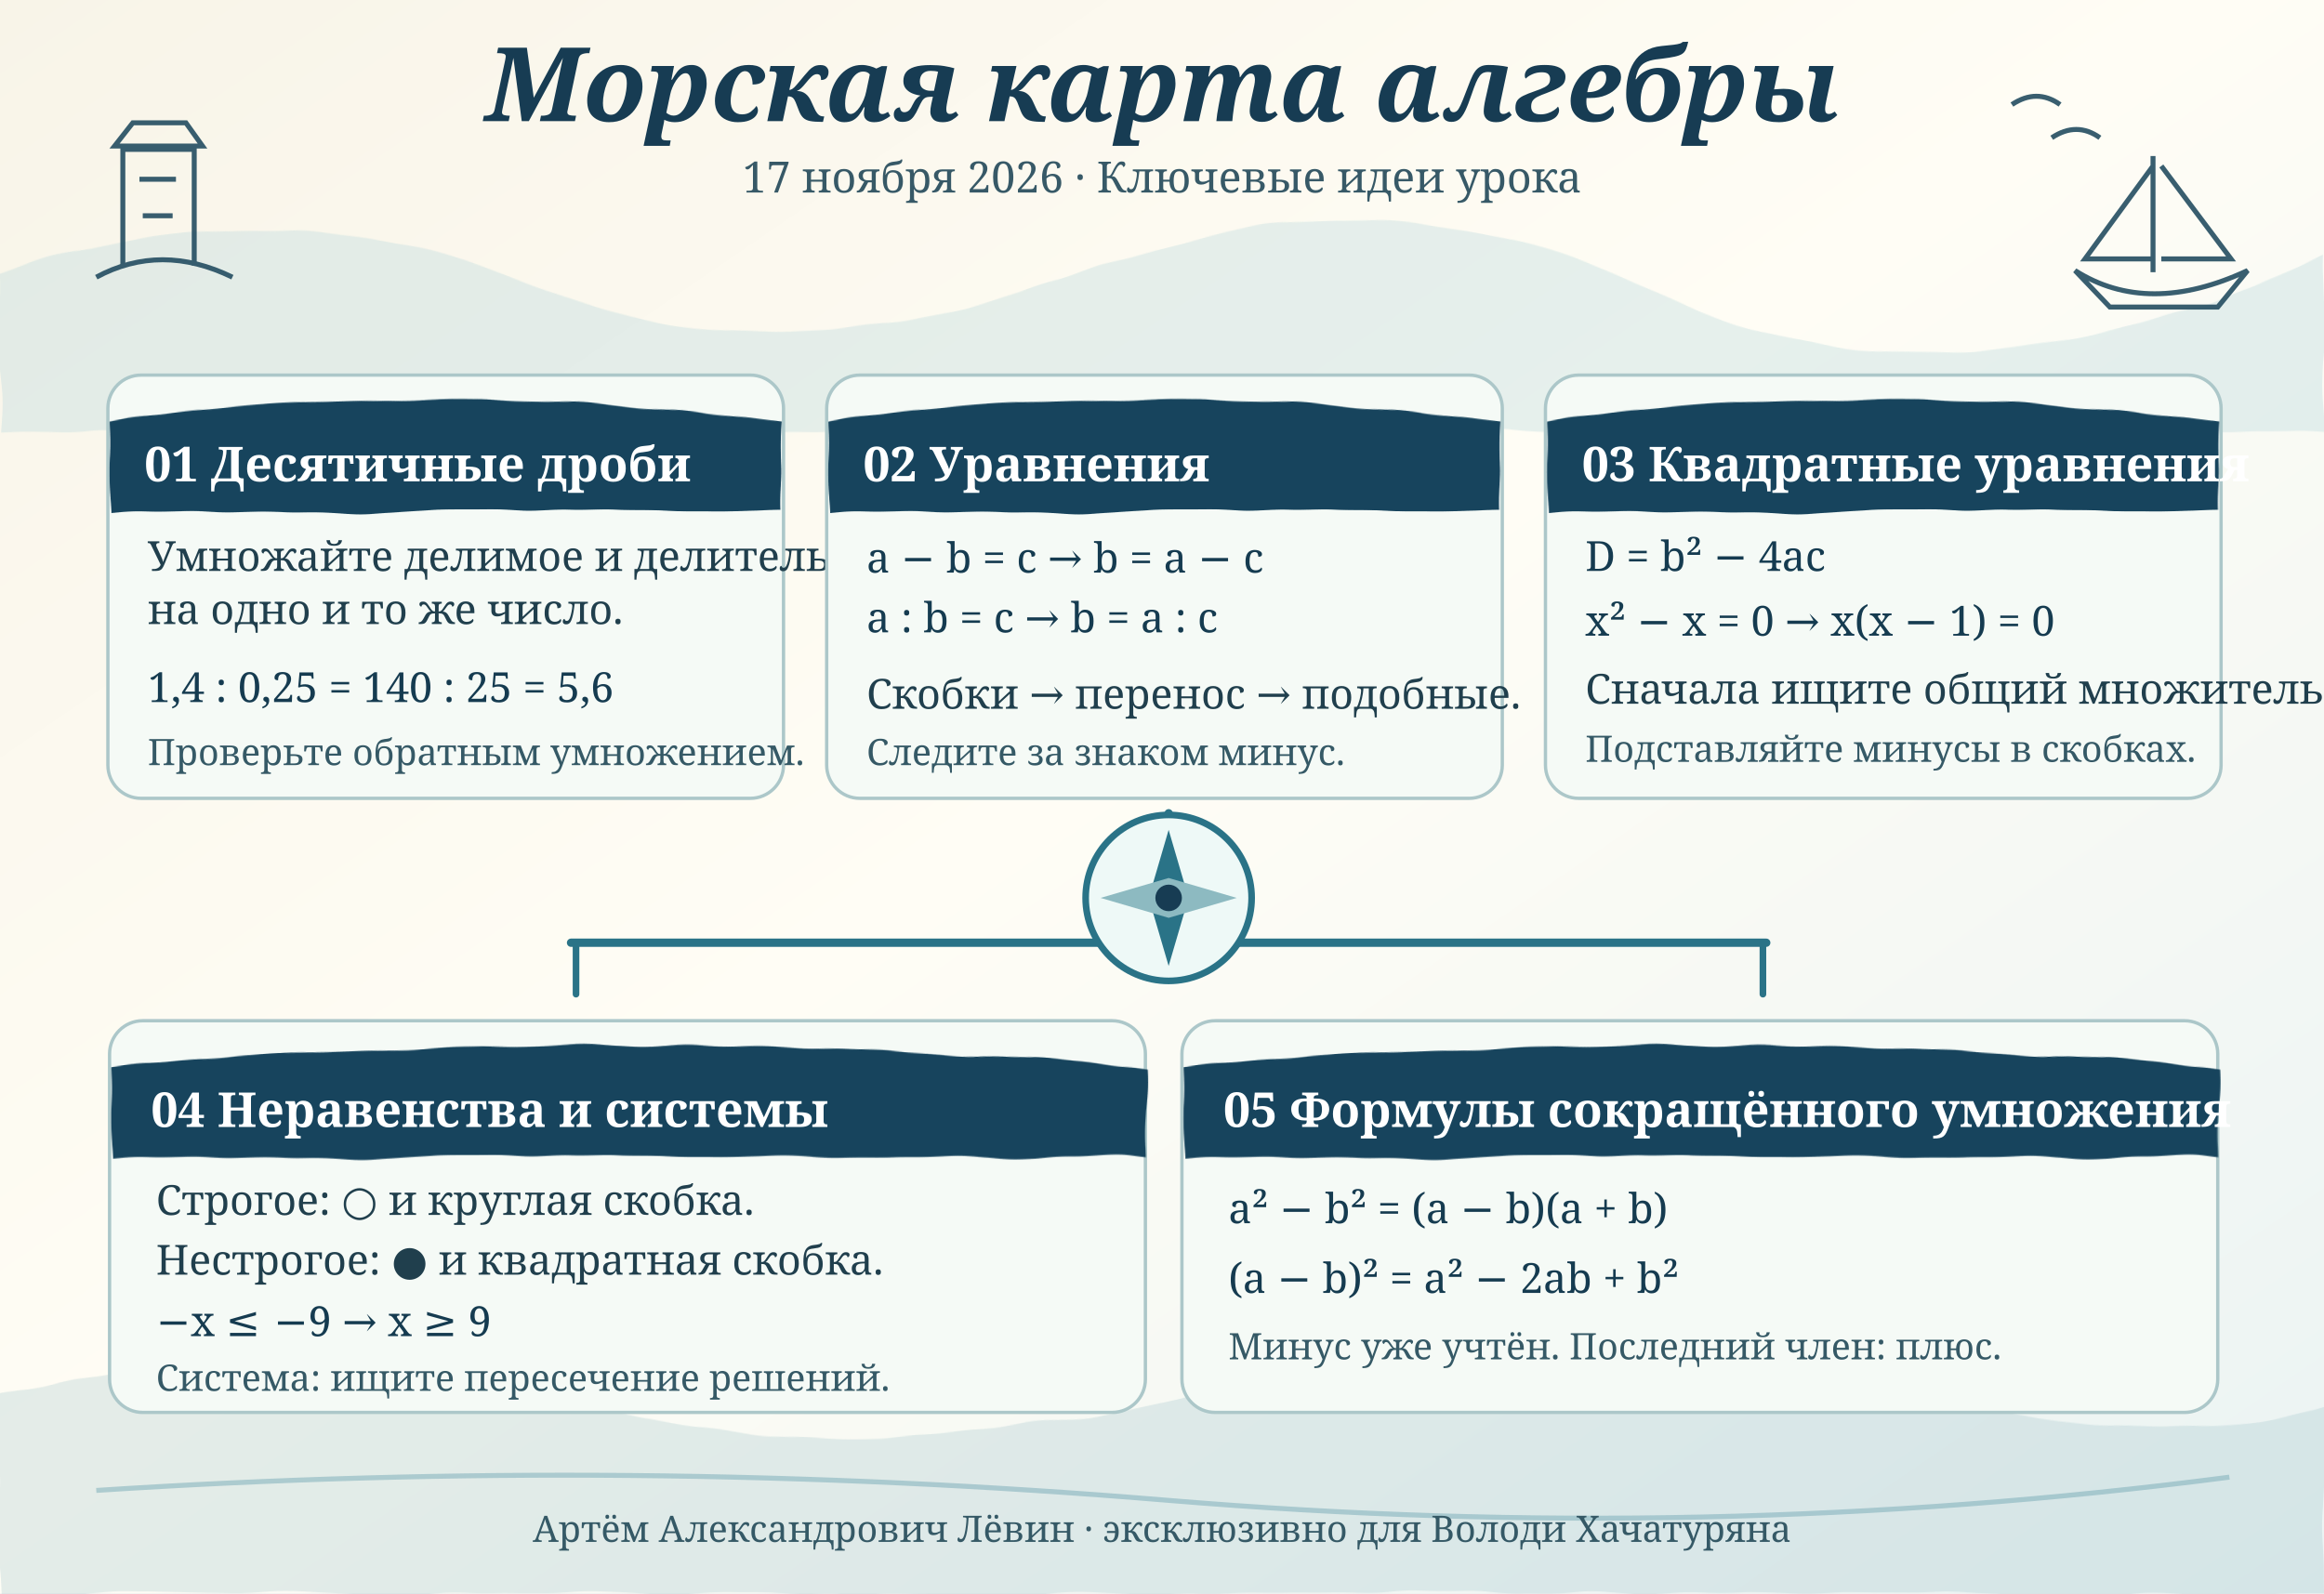
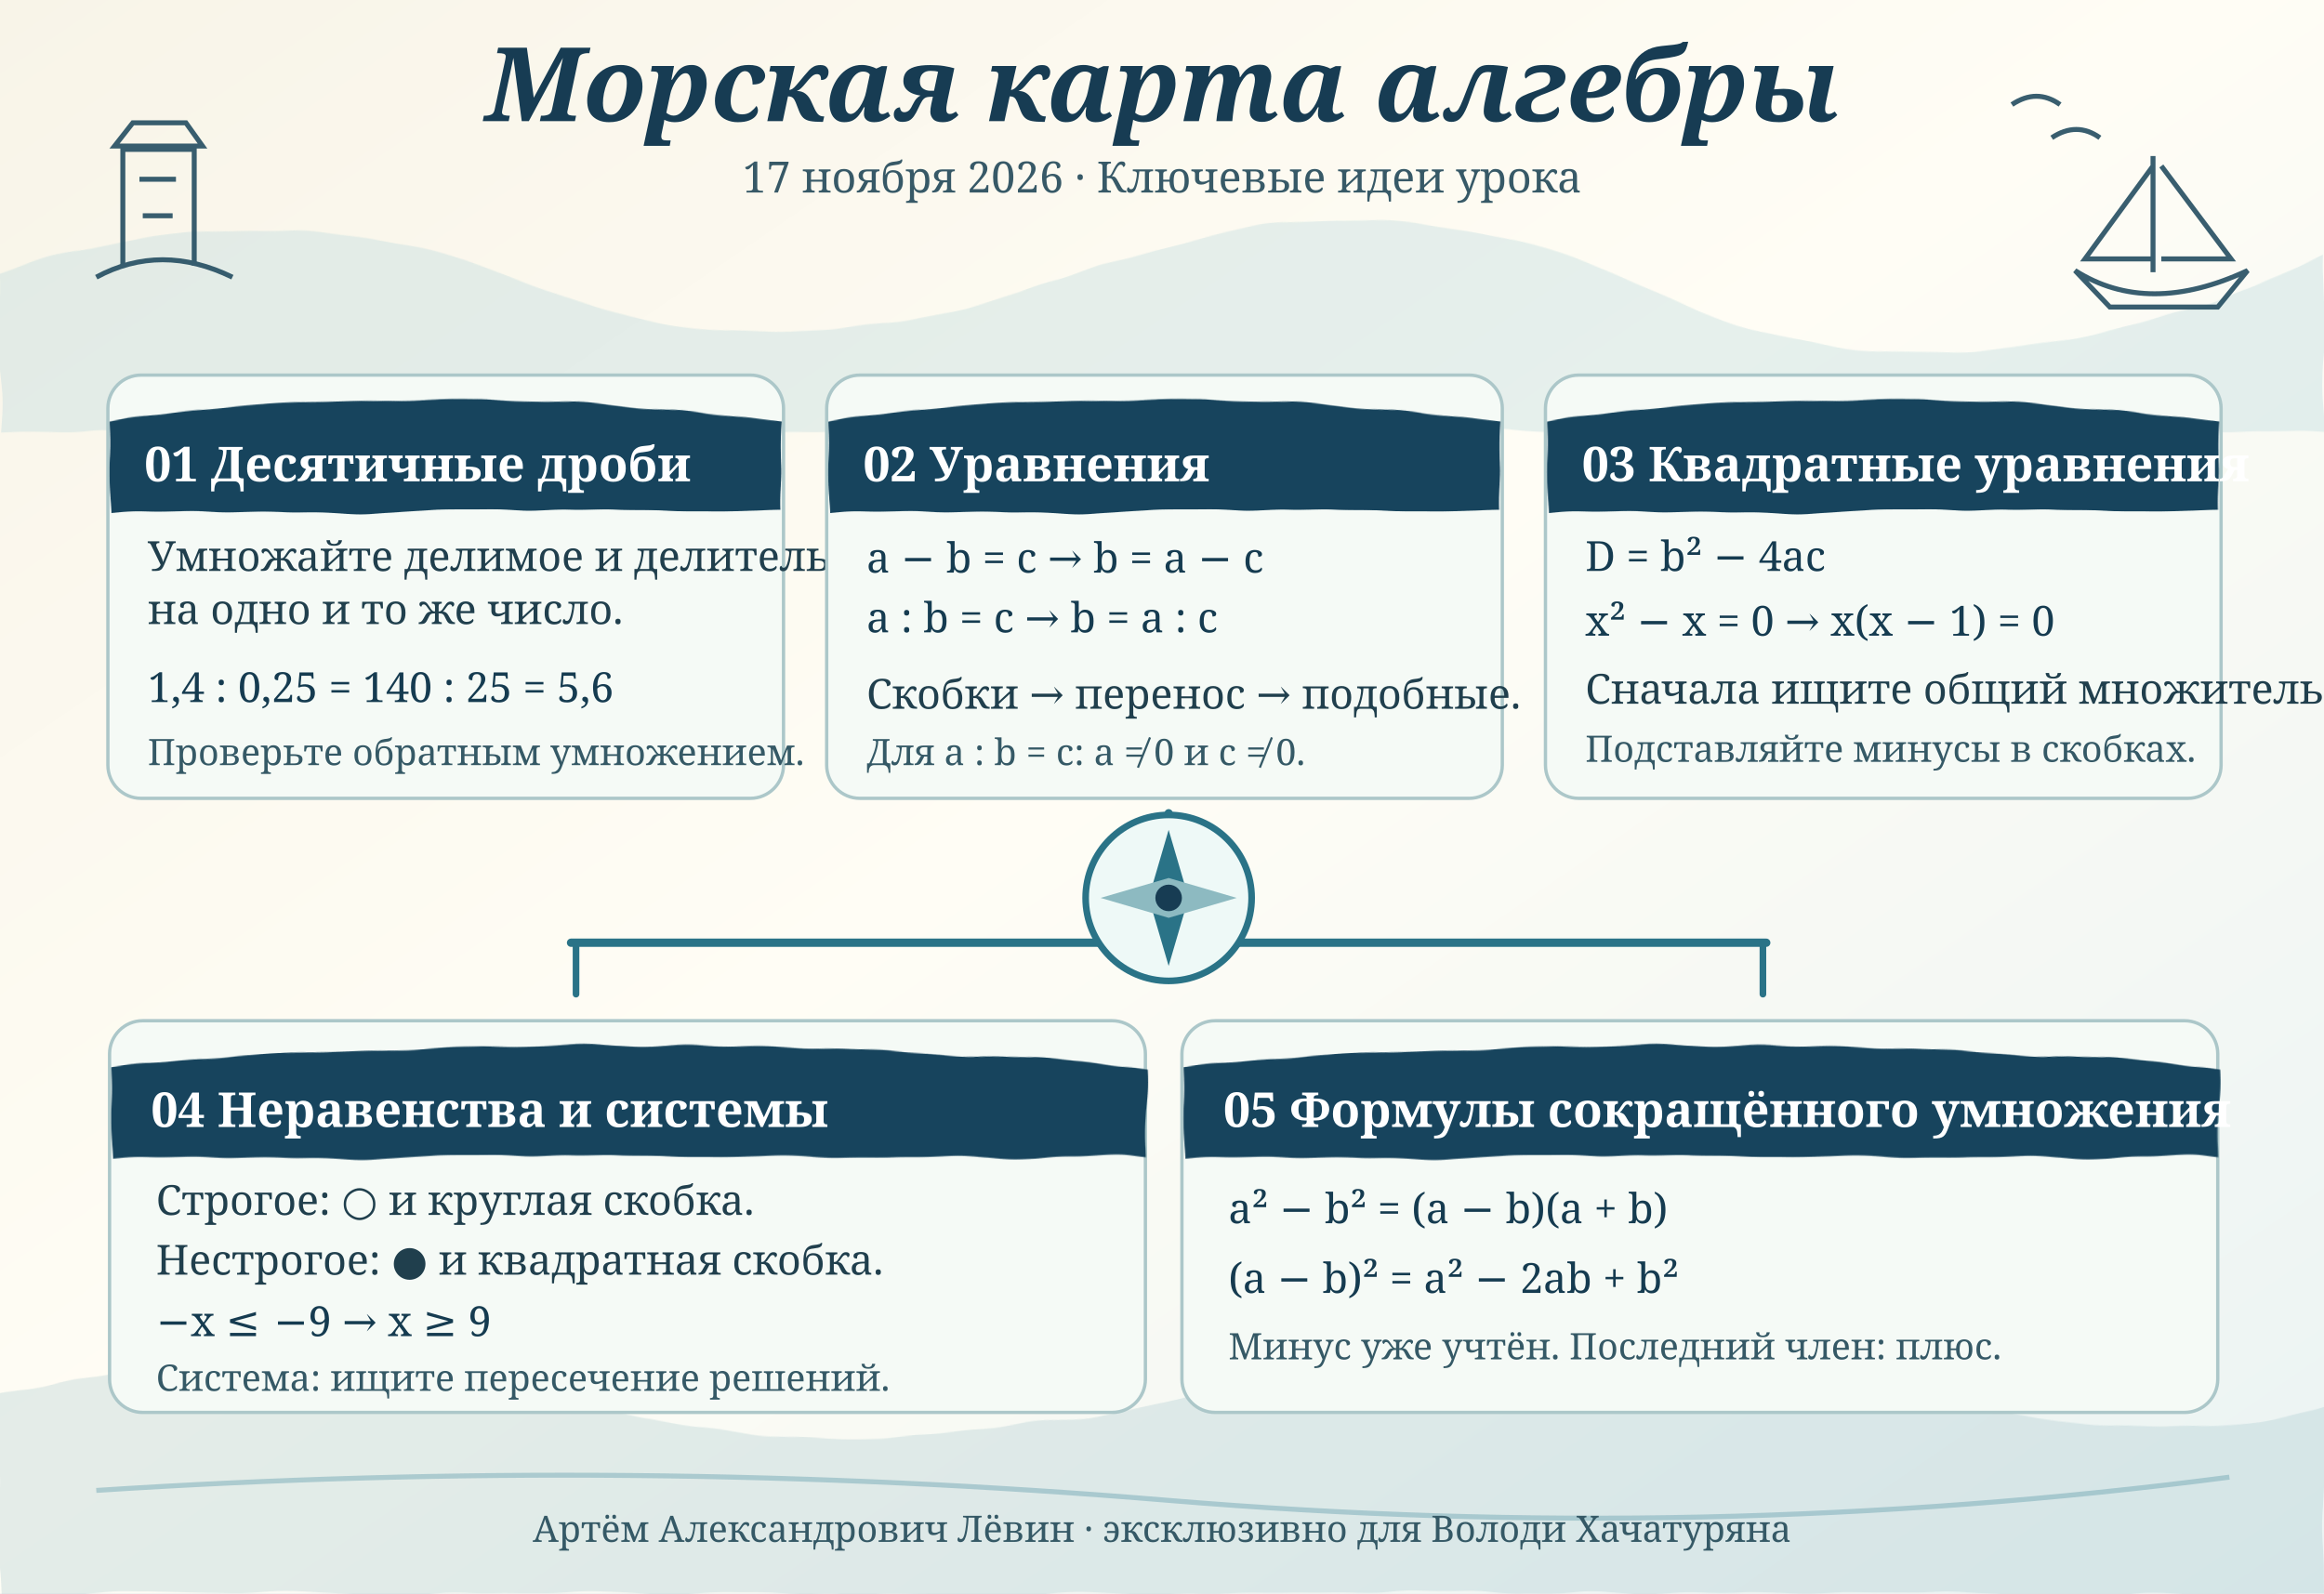
<svg xmlns="http://www.w3.org/2000/svg" viewBox="0 0 1400 960" role="img" aria-labelledby="title desc">
  <defs>
    <linearGradient id="paper" x1="0" y1="0" x2="1" y2="1">
      <stop stop-color="#f8f4e8" />
      <stop offset=".48" stop-color="#fffdf5" />
      <stop offset="1" stop-color="#eaf3f3" />
    </linearGradient>
    <linearGradient id="sea" x1="0" x2="0" y1="0" y2="1">
      <stop stop-color="#b2d4dc" stop-opacity=".6" />
      <stop offset="1" stop-color="#e1eeed" stop-opacity=".25" />
    </linearGradient>
    <filter id="wash" x="-10%" y="-10%" width="120%" height="120%">
      <feTurbulence type="fractalNoise" baseFrequency=".018" numOctaves="2" seed="8" result="n" />
      <feDisplacementMap in="SourceGraphic" in2="n" scale="6" />
    </filter>
    <style>
  .title{font:italic 700 62px Georgia,serif;fill:#173c53}
  .sub{font:26px Georgia,serif;fill:#375967}
  .head{font:700 29px Georgia,serif;fill:#fff}
  .body{font:25px Georgia,serif;fill:#203f4d}
  .formula{font:25px Georgia,serif;fill:#153b50}
  .small{font:22px Georgia,serif;fill:#355966}
  .card{fill:#f5faf6;stroke:#acc7c9;stroke-width:2}
  .banner{fill:#17445d}
 </style>
  </defs>
  <rect width="1400" height="960" fill="url(#paper)" />
  <path d="M0 165 Q170 110 320 171 T650 164 T1000 177 T1400 154 V260 H0Z" fill="#b8d8dc" opacity=".35" filter="url(#wash)" />
  <path d="M0 840 Q180 800 345 845 T720 840 T1120 834 T1400 847 V960 H0Z" fill="#8eb8c0" opacity=".24" filter="url(#wash)" />
  <g stroke="#244d60" stroke-width="3" fill="none" opacity=".9">
    <path d="M74 160v-70h43v70M69 88h53l-10-14H80Z" />
    <path d="M84 108h22m-20 22h18" />
    <path d="M58 167q39-21 82 0" />
    <path d="M1250 163q44 28 104 0l-18 22h-65Z" />
    <path d="M1297 94v70m0-64l-41 56h41m5-56l42 56h-42" />
    <path d="M1212 63q15-10 29 0m-5 20q15-10 29 0" />
  </g>
  <text x="700" y="73" text-anchor="middle" class="title">Морская карта алгебры</text>
  <text x="700" y="116" text-anchor="middle" class="sub">17 ноября 2026 · Ключевые идеи урока</text>
  <g transform="translate(65 226)">
    <rect width="407" height="255" rx="20" class="card" />
    <path d="M1 28q203-27 405 0v54H1Z" class="banner" filter="url(#wash)" />
    <text x="22" y="64" class="head">01  Десятичные дроби</text>
    <text x="24" y="118" class="body">Умножайте делимое и делитель</text>
    <text x="24" y="150" class="body">на одно и то же число.</text>
    <text x="24" y="197" class="formula">1,4 : 0,25 = 140 : 25 = 5,6</text>
    <text x="24" y="235" class="small">Проверьте обратным умножением.</text>
  </g>
  <g transform="translate(498 226)">
    <rect width="407" height="255" rx="20" class="card" />
    <path d="M1 28q203-27 405 0v54H1Z" class="banner" filter="url(#wash)" />
    <text x="22" y="64" class="head">02  Уравнения</text>
    <text x="24" y="119" class="formula">a − b = c  →  b = a − c</text>
    <text x="24" y="155" class="formula">a : b = c  →  b = a : c</text>
    <text x="24" y="201" class="body">Скобки → перенос → подобные.</text>
-     <text x="24" y="235" class="small">Следите за знаком минус.</text>
+     <text x="24" y="235" class="small">Для a : b = c: a ≠ 0 и c ≠ 0.</text>
  </g>
  <g transform="translate(931 226)">
    <rect width="407" height="255" rx="20" class="card" />
    <path d="M1 28q203-27 405 0v54H1Z" class="banner" filter="url(#wash)" />
    <text x="22" y="64" class="head">03  Квадратные уравнения</text>
    <text x="24" y="118" class="formula">D = b² − 4ac</text>
    <text x="24" y="157" class="formula">x² − x = 0 → x(x − 1) = 0</text>
    <text x="24" y="198" class="body">Сначала ищите общий множитель.</text>
    <text x="24" y="233" class="small">Подставляйте минусы в скобках.</text>
  </g>
  <path d="M704 490v78m-360 0h720" stroke="#2a7387" stroke-width="5" fill="none" stroke-linecap="round" />
  <path d="M347 568v31m715-31v31" stroke="#2a7387" stroke-width="4" fill="none" stroke-linecap="round" />
  <circle cx="704" cy="541" r="50" fill="#eef9f7" stroke="#2a7387" stroke-width="4" />
  <path d="M704 500l12 41-12 41-12-41Z" fill="#2a7387" />
  <path d="M663 541l41-12 41 12-41 12Z" fill="#8dbac1" />
  <circle cx="704" cy="541" r="8" fill="#173c53" />
  <g transform="translate(66 615)">
    <rect width="624" height="236" rx="20" class="card" />
    <path d="M1 28q311-27 623 0v54H1Z" class="banner" filter="url(#wash)" />
    <text x="25" y="64" class="head">04  Неравенства и системы</text>
    <text x="28" y="117" class="body">Строгое: ○ и круглая скобка.</text>
    <text x="28" y="153" class="body">Нестрогое: ● и квадратная скобка.</text>
    <text x="28" y="190" class="formula">−x ≤ −9  →  x ≥ 9</text>
    <text x="28" y="223" class="small">Система: ищите пересечение решений.</text>
  </g>
  <g transform="translate(712 615)">
    <rect width="624" height="236" rx="20" class="card" />
    <path d="M1 28q311-27 623 0v54H1Z" class="banner" filter="url(#wash)" />
    <text x="25" y="64" class="head">05  Формулы сокращённого умножения</text>
    <text x="28" y="122" class="formula">a² − b² = (a − b)(a + b)</text>
    <text x="28" y="164" class="formula">(a − b)² = a² − 2ab + b²</text>
    <text x="28" y="204" class="small">Минус уже учтён. Последний член: плюс.</text>
  </g>
  <path d="M58 898Q380 877 704 904T1343 890" fill="none" stroke="#76a9b5" stroke-width="3" opacity=".5" />
  <text x="700" y="929" text-anchor="middle" class="small">Артём Александрович Лёвин · эксклюзивно для Володи Хачатуряна</text>
</svg>
